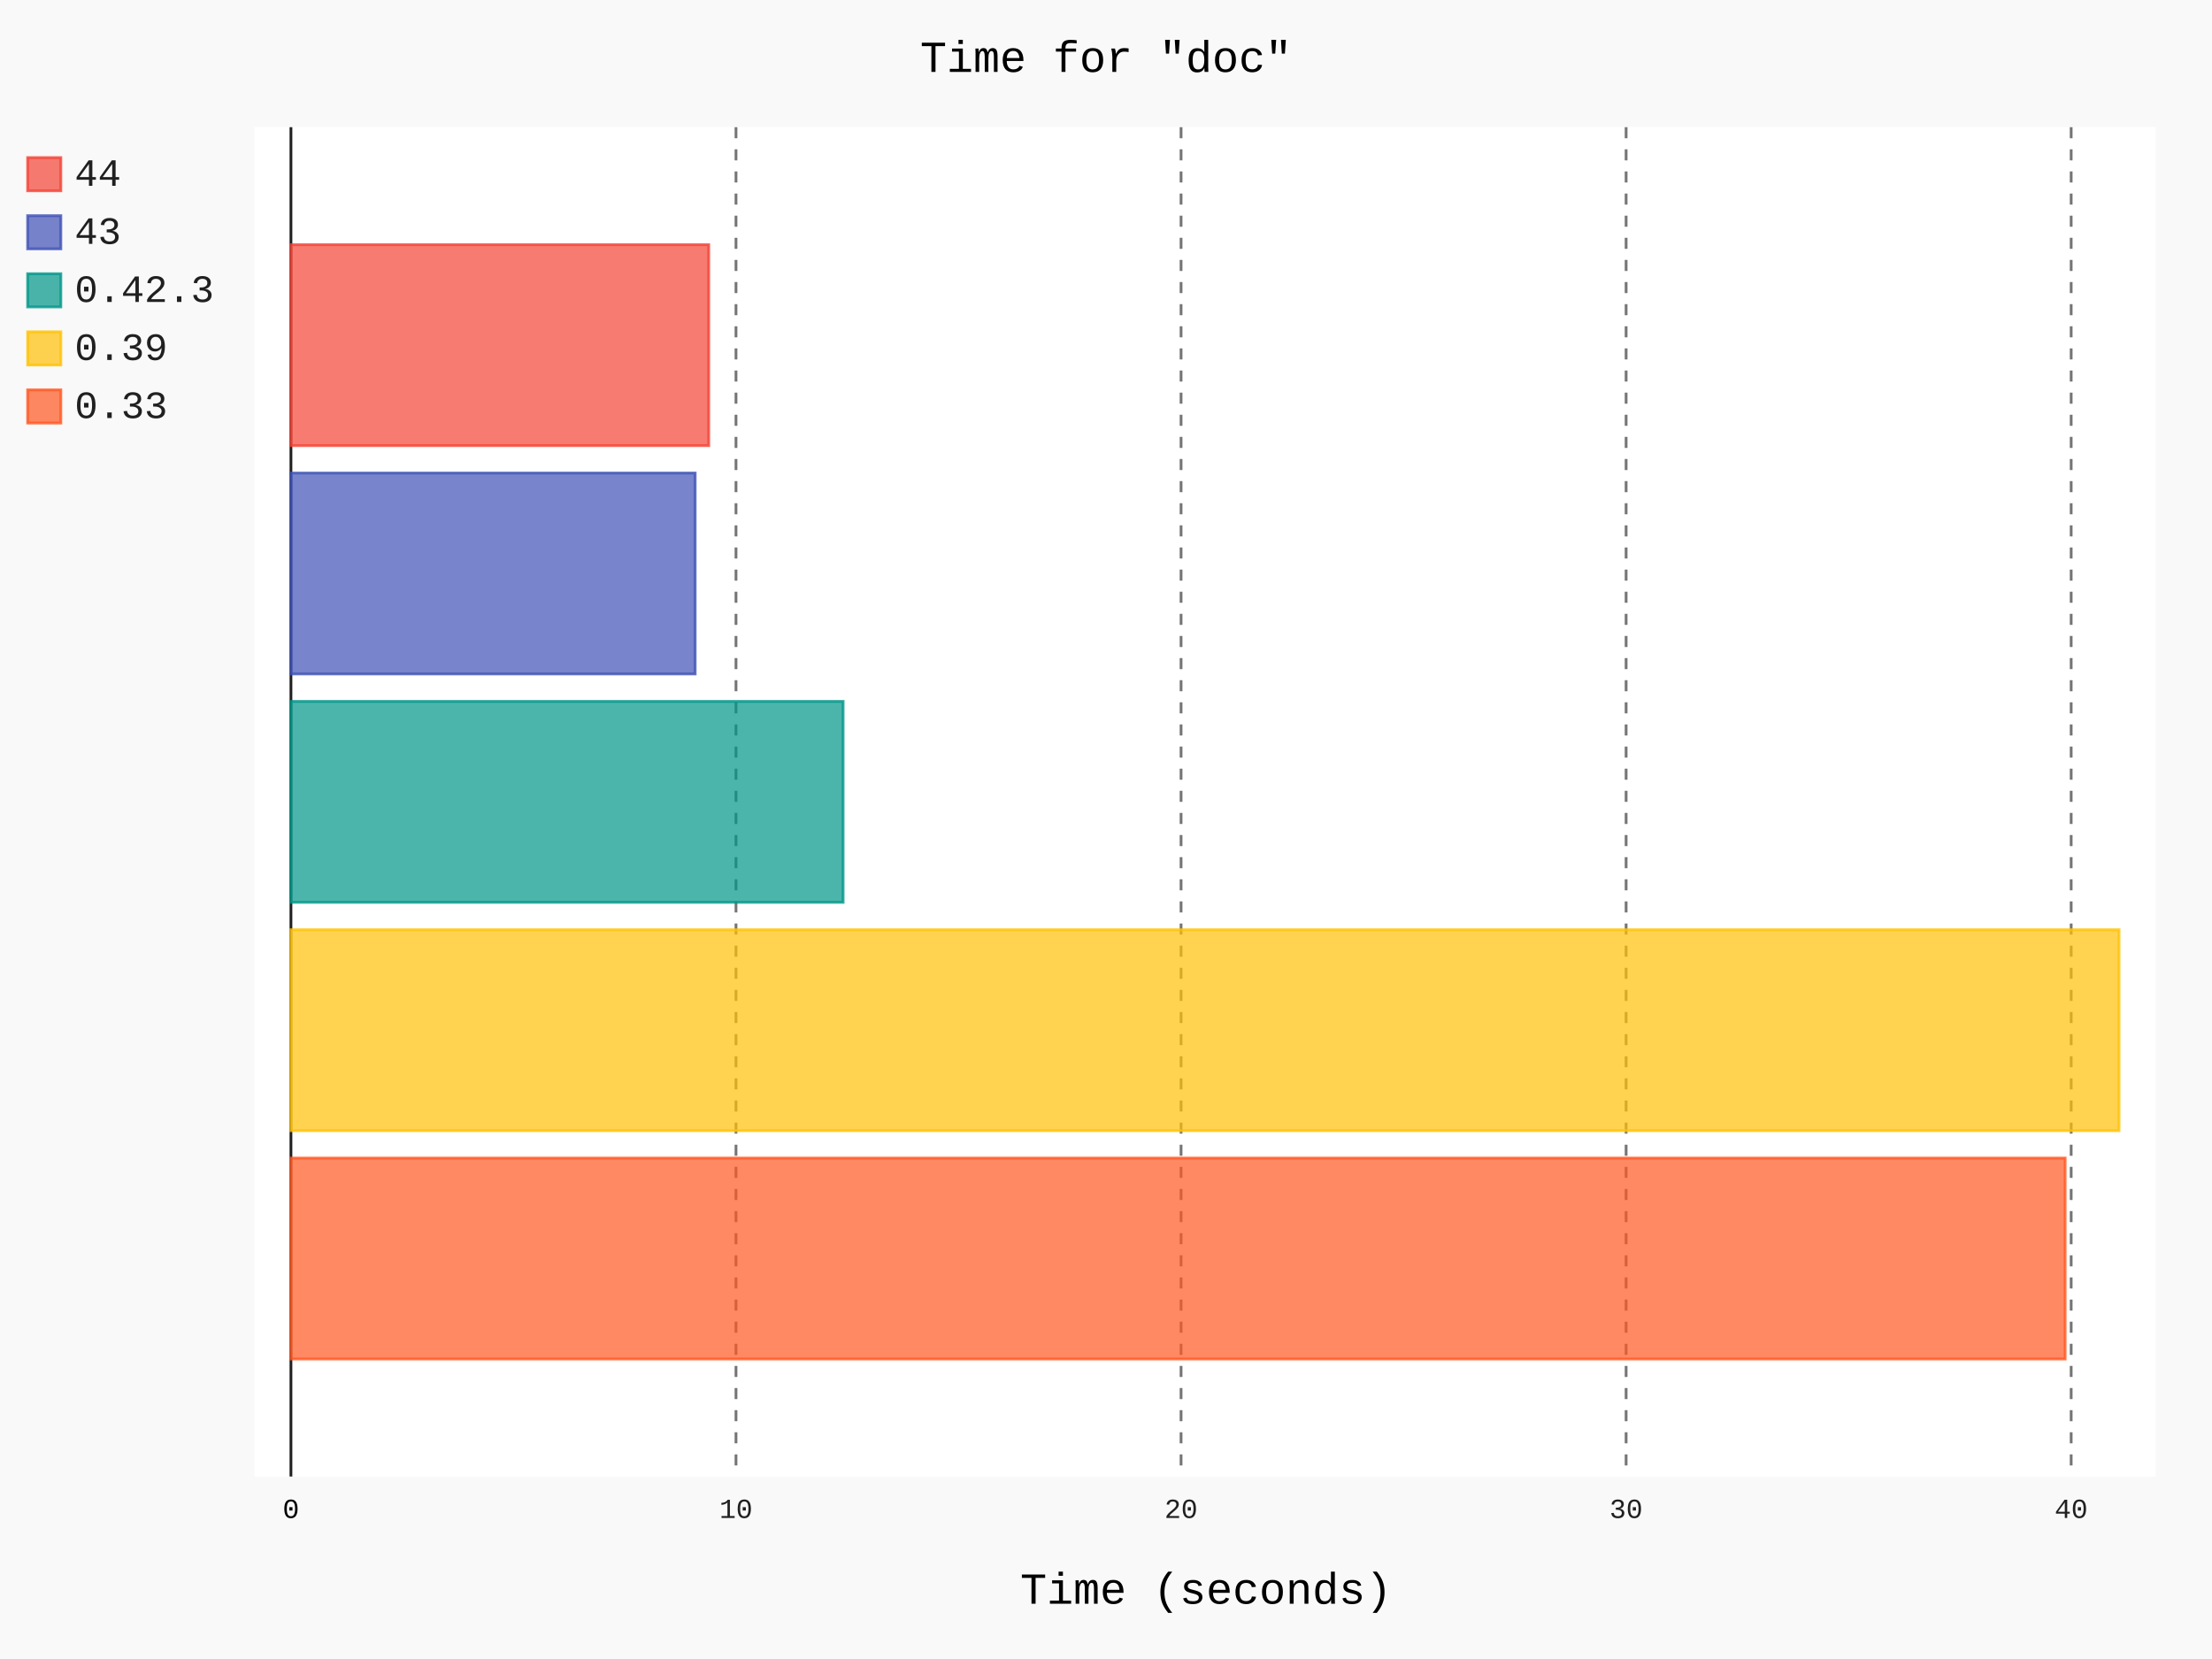
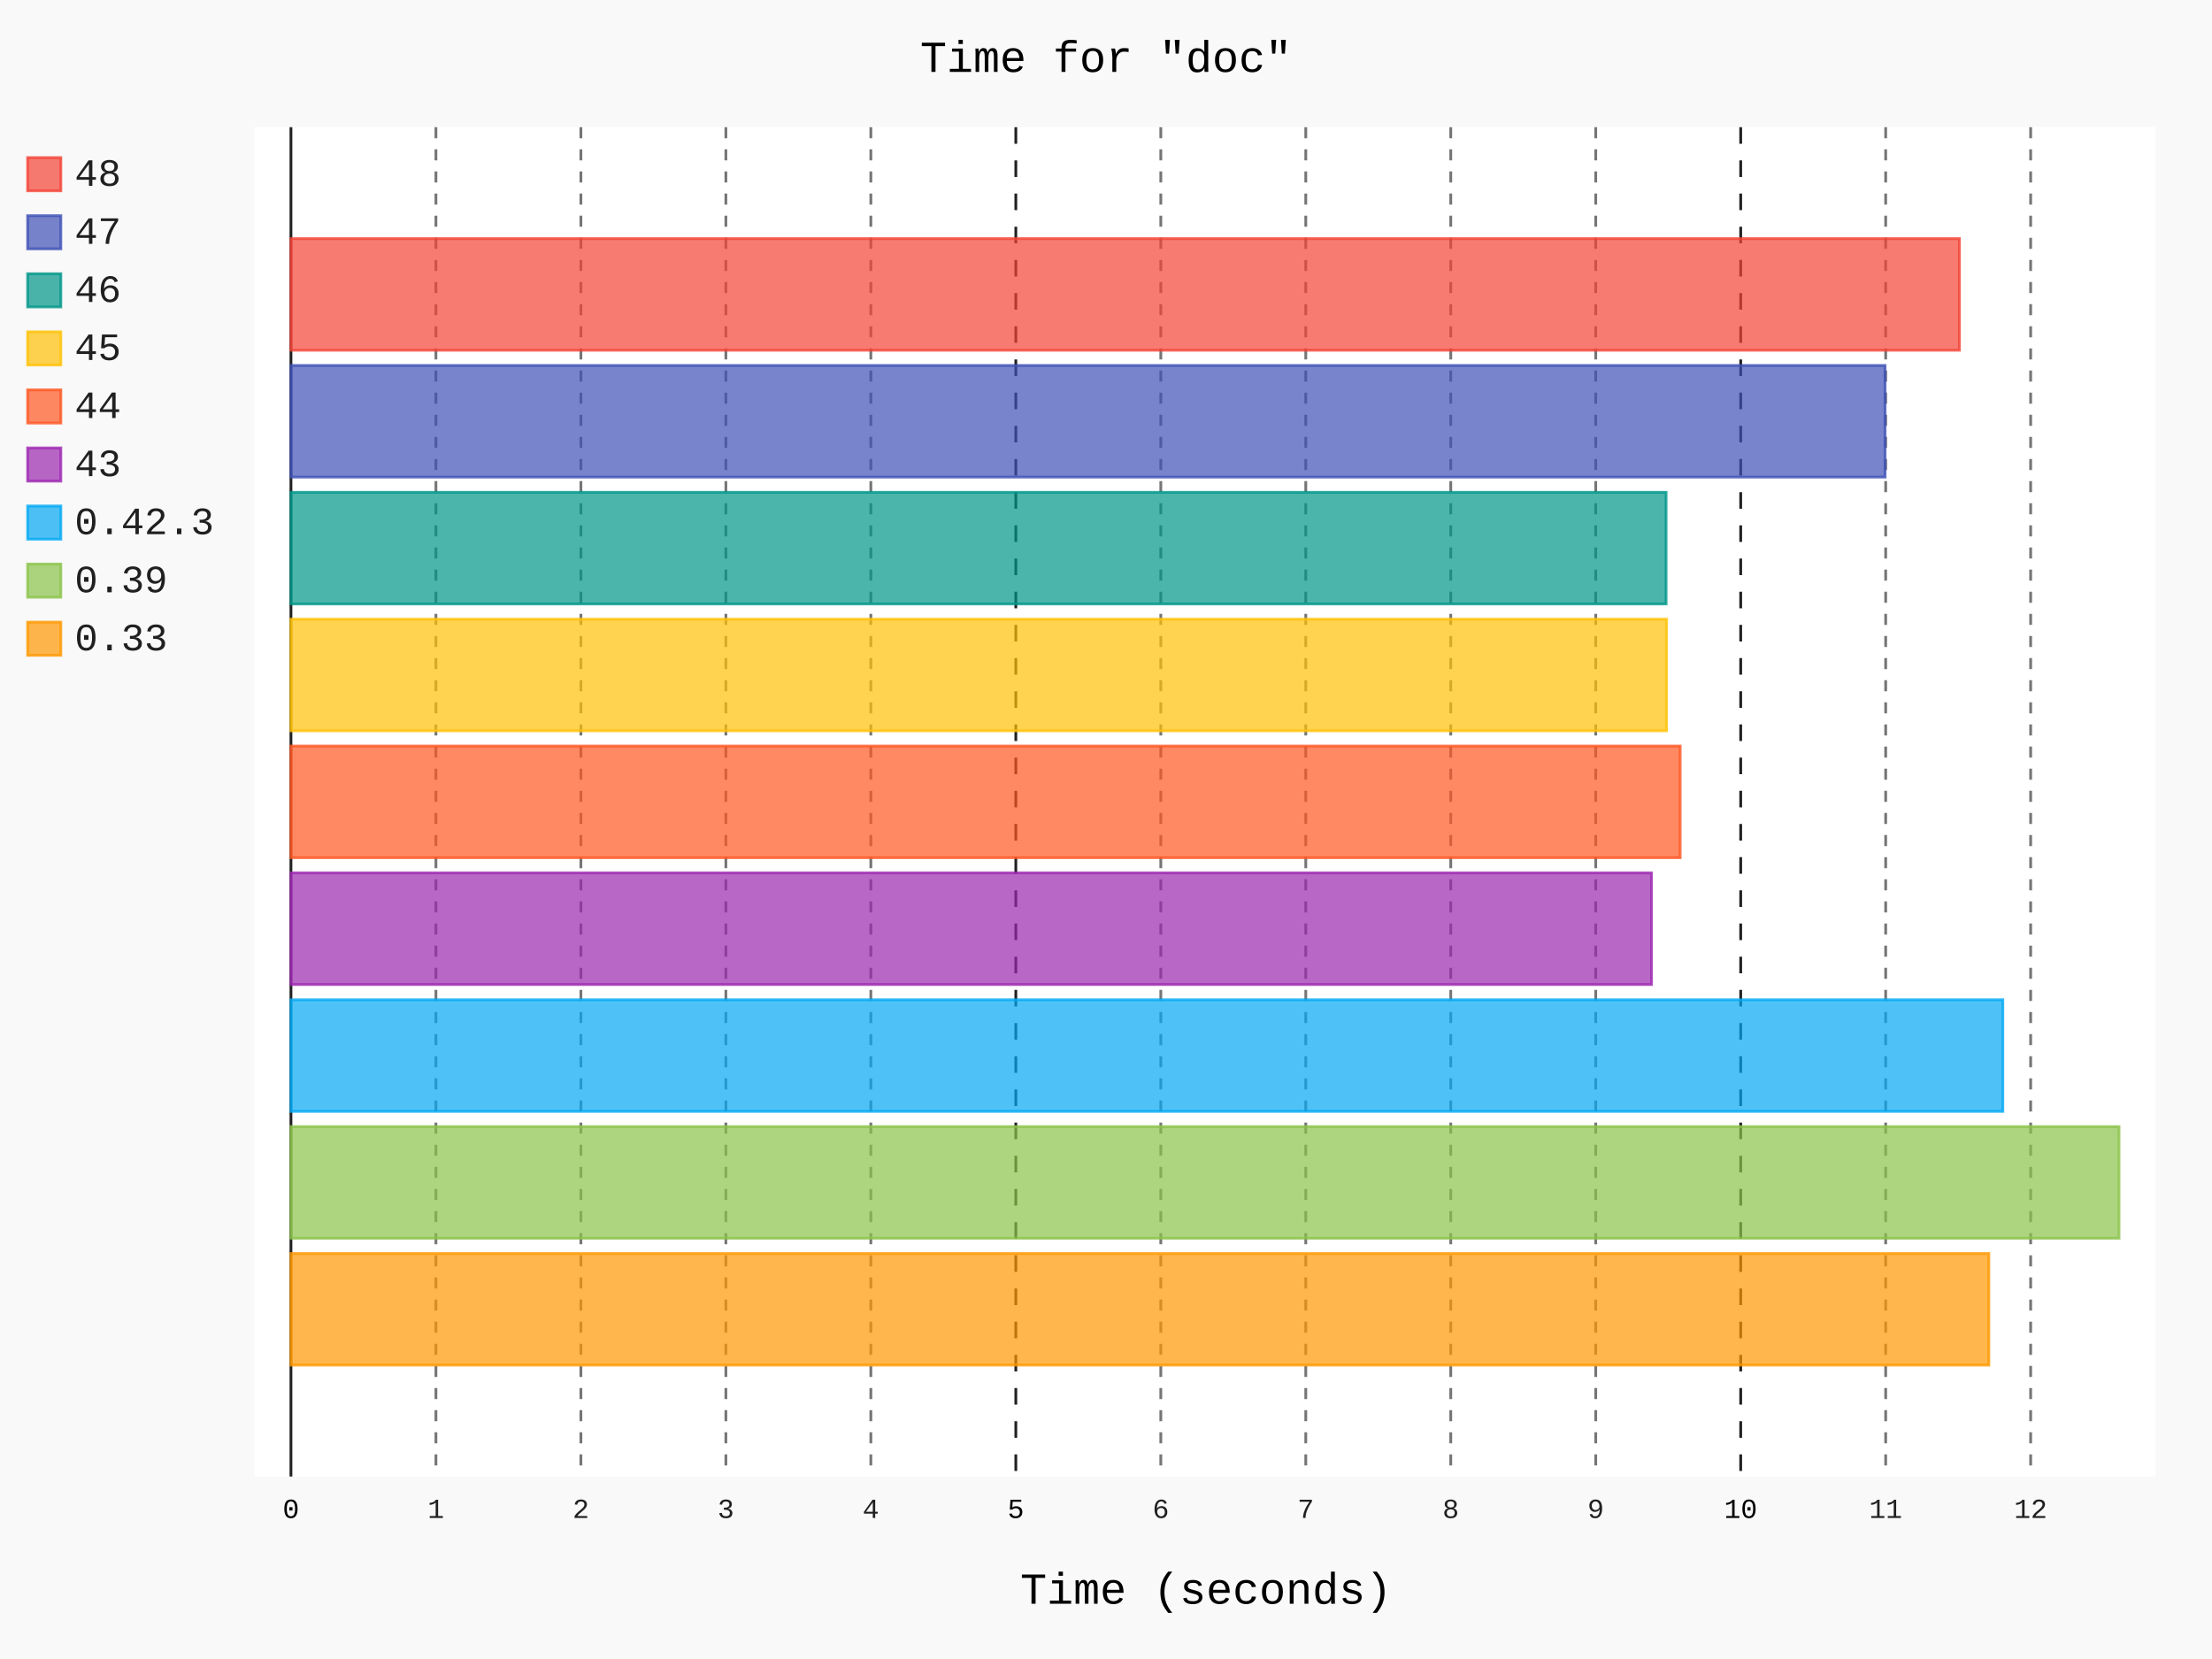
- <svg xmlns="http://www.w3.org/2000/svg" class="pygal-chart" id="chart-5d6efcc7-8fec-4717-8889-9f6022174da7" viewBox="0 0 800 600">
+ <svg xmlns="http://www.w3.org/2000/svg" class="pygal-chart" id="chart-1bb8a47d-bc65-4823-b176-32c7f727e9fa" viewBox="0 0 800 600">
  <defs>
-     <style type="text/css">#chart-5d6efcc7-8fec-4717-8889-9f6022174da7{-webkit-user-select:none;-webkit-font-smoothing:antialiased;font-family:Consolas,"Liberation Mono",Menlo,Courier,monospace}#chart-5d6efcc7-8fec-4717-8889-9f6022174da7 .title{font-family:Consolas,"Liberation Mono",Menlo,Courier,monospace;font-size:16px}#chart-5d6efcc7-8fec-4717-8889-9f6022174da7 .legends .legend text{font-family:Consolas,"Liberation Mono",Menlo,Courier,monospace;font-size:14px}#chart-5d6efcc7-8fec-4717-8889-9f6022174da7 .axis text{font-family:Consolas,"Liberation Mono",Menlo,Courier,monospace;font-size:10px}#chart-5d6efcc7-8fec-4717-8889-9f6022174da7 .axis text.major{font-family:Consolas,"Liberation Mono",Menlo,Courier,monospace;font-size:10px}#chart-5d6efcc7-8fec-4717-8889-9f6022174da7 .text-overlay text.value{font-family:Consolas,"Liberation Mono",Menlo,Courier,monospace;font-size:16px}#chart-5d6efcc7-8fec-4717-8889-9f6022174da7 .text-overlay text.label{font-family:Consolas,"Liberation Mono",Menlo,Courier,monospace;font-size:10px}#chart-5d6efcc7-8fec-4717-8889-9f6022174da7 .tooltip{font-family:Consolas,"Liberation Mono",Menlo,Courier,monospace;font-size:14px}#chart-5d6efcc7-8fec-4717-8889-9f6022174da7 text.no_data{font-family:Consolas,"Liberation Mono",Menlo,Courier,monospace;font-size:64px}
- #chart-5d6efcc7-8fec-4717-8889-9f6022174da7{background-color:rgba(249,249,249,1)}#chart-5d6efcc7-8fec-4717-8889-9f6022174da7 path,#chart-5d6efcc7-8fec-4717-8889-9f6022174da7 line,#chart-5d6efcc7-8fec-4717-8889-9f6022174da7 rect,#chart-5d6efcc7-8fec-4717-8889-9f6022174da7 circle{-webkit-transition:150ms;-moz-transition:150ms;transition:150ms}#chart-5d6efcc7-8fec-4717-8889-9f6022174da7 .graph &gt; .background{fill:rgba(249,249,249,1)}#chart-5d6efcc7-8fec-4717-8889-9f6022174da7 .plot &gt; .background{fill:rgba(255,255,255,1)}#chart-5d6efcc7-8fec-4717-8889-9f6022174da7 .graph{fill:rgba(0,0,0,.87)}#chart-5d6efcc7-8fec-4717-8889-9f6022174da7 text.no_data{fill:rgba(0,0,0,1)}#chart-5d6efcc7-8fec-4717-8889-9f6022174da7 .title{fill:rgba(0,0,0,1)}#chart-5d6efcc7-8fec-4717-8889-9f6022174da7 .legends .legend text{fill:rgba(0,0,0,.87)}#chart-5d6efcc7-8fec-4717-8889-9f6022174da7 .legends .legend:hover text{fill:rgba(0,0,0,1)}#chart-5d6efcc7-8fec-4717-8889-9f6022174da7 .axis .line{stroke:rgba(0,0,0,1)}#chart-5d6efcc7-8fec-4717-8889-9f6022174da7 .axis .guide.line{stroke:rgba(0,0,0,.54)}#chart-5d6efcc7-8fec-4717-8889-9f6022174da7 .axis .major.line{stroke:rgba(0,0,0,.87)}#chart-5d6efcc7-8fec-4717-8889-9f6022174da7 .axis text.major{fill:rgba(0,0,0,1)}#chart-5d6efcc7-8fec-4717-8889-9f6022174da7 .axis.y .guides:hover .guide.line,#chart-5d6efcc7-8fec-4717-8889-9f6022174da7 .line-graph .axis.x .guides:hover .guide.line,#chart-5d6efcc7-8fec-4717-8889-9f6022174da7 .stackedline-graph .axis.x .guides:hover .guide.line,#chart-5d6efcc7-8fec-4717-8889-9f6022174da7 .xy-graph .axis.x .guides:hover .guide.line{stroke:rgba(0,0,0,1)}#chart-5d6efcc7-8fec-4717-8889-9f6022174da7 .axis .guides:hover text{fill:rgba(0,0,0,1)}#chart-5d6efcc7-8fec-4717-8889-9f6022174da7 .reactive{fill-opacity:.7;stroke-opacity:.8}#chart-5d6efcc7-8fec-4717-8889-9f6022174da7 .ci{stroke:rgba(0,0,0,.87)}#chart-5d6efcc7-8fec-4717-8889-9f6022174da7 .reactive.active,#chart-5d6efcc7-8fec-4717-8889-9f6022174da7 .active .reactive{fill-opacity:.8;stroke-opacity:.9;stroke-width:4}#chart-5d6efcc7-8fec-4717-8889-9f6022174da7 .ci .reactive.active{stroke-width:1.5}#chart-5d6efcc7-8fec-4717-8889-9f6022174da7 .series text{fill:rgba(0,0,0,1)}#chart-5d6efcc7-8fec-4717-8889-9f6022174da7 .tooltip rect{fill:rgba(255,255,255,1);stroke:rgba(0,0,0,1);-webkit-transition:opacity 150ms;-moz-transition:opacity 150ms;transition:opacity 150ms}#chart-5d6efcc7-8fec-4717-8889-9f6022174da7 .tooltip .label{fill:rgba(0,0,0,.87)}#chart-5d6efcc7-8fec-4717-8889-9f6022174da7 .tooltip .label{fill:rgba(0,0,0,.87)}#chart-5d6efcc7-8fec-4717-8889-9f6022174da7 .tooltip .legend{font-size:.8em;fill:rgba(0,0,0,.54)}#chart-5d6efcc7-8fec-4717-8889-9f6022174da7 .tooltip .x_label{font-size:.6em;fill:rgba(0,0,0,1)}#chart-5d6efcc7-8fec-4717-8889-9f6022174da7 .tooltip .xlink{font-size:.5em;text-decoration:underline}#chart-5d6efcc7-8fec-4717-8889-9f6022174da7 .tooltip .value{font-size:1.5em}#chart-5d6efcc7-8fec-4717-8889-9f6022174da7 .bound{font-size:.5em}#chart-5d6efcc7-8fec-4717-8889-9f6022174da7 .max-value{font-size:.75em;fill:rgba(0,0,0,.54)}#chart-5d6efcc7-8fec-4717-8889-9f6022174da7 .map-element{fill:rgba(255,255,255,1);stroke:rgba(0,0,0,.54) !important}#chart-5d6efcc7-8fec-4717-8889-9f6022174da7 .map-element .reactive{fill-opacity:inherit;stroke-opacity:inherit}#chart-5d6efcc7-8fec-4717-8889-9f6022174da7 .color-0,#chart-5d6efcc7-8fec-4717-8889-9f6022174da7 .color-0 a:visited{stroke:#F44336;fill:#F44336}#chart-5d6efcc7-8fec-4717-8889-9f6022174da7 .color-1,#chart-5d6efcc7-8fec-4717-8889-9f6022174da7 .color-1 a:visited{stroke:#3F51B5;fill:#3F51B5}#chart-5d6efcc7-8fec-4717-8889-9f6022174da7 .color-2,#chart-5d6efcc7-8fec-4717-8889-9f6022174da7 .color-2 a:visited{stroke:#009688;fill:#009688}#chart-5d6efcc7-8fec-4717-8889-9f6022174da7 .color-3,#chart-5d6efcc7-8fec-4717-8889-9f6022174da7 .color-3 a:visited{stroke:#FFC107;fill:#FFC107}#chart-5d6efcc7-8fec-4717-8889-9f6022174da7 .color-4,#chart-5d6efcc7-8fec-4717-8889-9f6022174da7 .color-4 a:visited{stroke:#FF5722;fill:#FF5722}#chart-5d6efcc7-8fec-4717-8889-9f6022174da7 .text-overlay .color-0 text{fill:black}#chart-5d6efcc7-8fec-4717-8889-9f6022174da7 .text-overlay .color-1 text{fill:black}#chart-5d6efcc7-8fec-4717-8889-9f6022174da7 .text-overlay .color-2 text{fill:black}#chart-5d6efcc7-8fec-4717-8889-9f6022174da7 .text-overlay .color-3 text{fill:black}#chart-5d6efcc7-8fec-4717-8889-9f6022174da7 .text-overlay .color-4 text{fill:black}
- #chart-5d6efcc7-8fec-4717-8889-9f6022174da7 text.no_data{text-anchor:middle}#chart-5d6efcc7-8fec-4717-8889-9f6022174da7 .guide.line{fill:none}#chart-5d6efcc7-8fec-4717-8889-9f6022174da7 .centered{text-anchor:middle}#chart-5d6efcc7-8fec-4717-8889-9f6022174da7 .title{text-anchor:middle}#chart-5d6efcc7-8fec-4717-8889-9f6022174da7 .legends .legend text{fill-opacity:1}#chart-5d6efcc7-8fec-4717-8889-9f6022174da7 .axis.x text{text-anchor:middle}#chart-5d6efcc7-8fec-4717-8889-9f6022174da7 .axis.x:not(.web) text[transform]{text-anchor:start}#chart-5d6efcc7-8fec-4717-8889-9f6022174da7 .axis.x:not(.web) text[transform].backwards{text-anchor:end}#chart-5d6efcc7-8fec-4717-8889-9f6022174da7 .axis.y text{text-anchor:end}#chart-5d6efcc7-8fec-4717-8889-9f6022174da7 .axis.y text[transform].backwards{text-anchor:start}#chart-5d6efcc7-8fec-4717-8889-9f6022174da7 .axis.y2 text{text-anchor:start}#chart-5d6efcc7-8fec-4717-8889-9f6022174da7 .axis.y2 text[transform].backwards{text-anchor:end}#chart-5d6efcc7-8fec-4717-8889-9f6022174da7 .axis .guide.line{stroke-dasharray:4,4}#chart-5d6efcc7-8fec-4717-8889-9f6022174da7 .axis .major.guide.line{stroke-dasharray:6,6}#chart-5d6efcc7-8fec-4717-8889-9f6022174da7 .horizontal .axis.y .guide.line,#chart-5d6efcc7-8fec-4717-8889-9f6022174da7 .horizontal .axis.y2 .guide.line,#chart-5d6efcc7-8fec-4717-8889-9f6022174da7 .vertical .axis.x .guide.line{opacity:0}#chart-5d6efcc7-8fec-4717-8889-9f6022174da7 .horizontal .axis.always_show .guide.line,#chart-5d6efcc7-8fec-4717-8889-9f6022174da7 .vertical .axis.always_show .guide.line{opacity:1 !important}#chart-5d6efcc7-8fec-4717-8889-9f6022174da7 .axis.y .guides:hover .guide.line,#chart-5d6efcc7-8fec-4717-8889-9f6022174da7 .axis.y2 .guides:hover .guide.line,#chart-5d6efcc7-8fec-4717-8889-9f6022174da7 .axis.x .guides:hover .guide.line{opacity:1}#chart-5d6efcc7-8fec-4717-8889-9f6022174da7 .axis .guides:hover text{opacity:1}#chart-5d6efcc7-8fec-4717-8889-9f6022174da7 .nofill{fill:none}#chart-5d6efcc7-8fec-4717-8889-9f6022174da7 .subtle-fill{fill-opacity:.2}#chart-5d6efcc7-8fec-4717-8889-9f6022174da7 .dot{stroke-width:1px;fill-opacity:1}#chart-5d6efcc7-8fec-4717-8889-9f6022174da7 .dot.active{stroke-width:5px}#chart-5d6efcc7-8fec-4717-8889-9f6022174da7 .dot.negative{fill:transparent}#chart-5d6efcc7-8fec-4717-8889-9f6022174da7 text,#chart-5d6efcc7-8fec-4717-8889-9f6022174da7 tspan{stroke:none !important}#chart-5d6efcc7-8fec-4717-8889-9f6022174da7 .series text.active{opacity:1}#chart-5d6efcc7-8fec-4717-8889-9f6022174da7 .tooltip rect{fill-opacity:.95;stroke-width:.5}#chart-5d6efcc7-8fec-4717-8889-9f6022174da7 .tooltip text{fill-opacity:1}#chart-5d6efcc7-8fec-4717-8889-9f6022174da7 .showable{visibility:hidden}#chart-5d6efcc7-8fec-4717-8889-9f6022174da7 .showable.shown{visibility:visible}#chart-5d6efcc7-8fec-4717-8889-9f6022174da7 .gauge-background{fill:rgba(229,229,229,1);stroke:none}#chart-5d6efcc7-8fec-4717-8889-9f6022174da7 .bg-lines{stroke:rgba(249,249,249,1);stroke-width:2px}</style>
+     <style type="text/css">#chart-1bb8a47d-bc65-4823-b176-32c7f727e9fa{-webkit-user-select:none;-webkit-font-smoothing:antialiased;font-family:Consolas,"Liberation Mono",Menlo,Courier,monospace}#chart-1bb8a47d-bc65-4823-b176-32c7f727e9fa .title{font-family:Consolas,"Liberation Mono",Menlo,Courier,monospace;font-size:16px}#chart-1bb8a47d-bc65-4823-b176-32c7f727e9fa .legends .legend text{font-family:Consolas,"Liberation Mono",Menlo,Courier,monospace;font-size:14px}#chart-1bb8a47d-bc65-4823-b176-32c7f727e9fa .axis text{font-family:Consolas,"Liberation Mono",Menlo,Courier,monospace;font-size:10px}#chart-1bb8a47d-bc65-4823-b176-32c7f727e9fa .axis text.major{font-family:Consolas,"Liberation Mono",Menlo,Courier,monospace;font-size:10px}#chart-1bb8a47d-bc65-4823-b176-32c7f727e9fa .text-overlay text.value{font-family:Consolas,"Liberation Mono",Menlo,Courier,monospace;font-size:16px}#chart-1bb8a47d-bc65-4823-b176-32c7f727e9fa .text-overlay text.label{font-family:Consolas,"Liberation Mono",Menlo,Courier,monospace;font-size:10px}#chart-1bb8a47d-bc65-4823-b176-32c7f727e9fa .tooltip{font-family:Consolas,"Liberation Mono",Menlo,Courier,monospace;font-size:14px}#chart-1bb8a47d-bc65-4823-b176-32c7f727e9fa text.no_data{font-family:Consolas,"Liberation Mono",Menlo,Courier,monospace;font-size:64px}
+ #chart-1bb8a47d-bc65-4823-b176-32c7f727e9fa{background-color:rgba(249,249,249,1)}#chart-1bb8a47d-bc65-4823-b176-32c7f727e9fa path,#chart-1bb8a47d-bc65-4823-b176-32c7f727e9fa line,#chart-1bb8a47d-bc65-4823-b176-32c7f727e9fa rect,#chart-1bb8a47d-bc65-4823-b176-32c7f727e9fa circle{-webkit-transition:150ms;-moz-transition:150ms;transition:150ms}#chart-1bb8a47d-bc65-4823-b176-32c7f727e9fa .graph &gt; .background{fill:rgba(249,249,249,1)}#chart-1bb8a47d-bc65-4823-b176-32c7f727e9fa .plot &gt; .background{fill:rgba(255,255,255,1)}#chart-1bb8a47d-bc65-4823-b176-32c7f727e9fa .graph{fill:rgba(0,0,0,.87)}#chart-1bb8a47d-bc65-4823-b176-32c7f727e9fa text.no_data{fill:rgba(0,0,0,1)}#chart-1bb8a47d-bc65-4823-b176-32c7f727e9fa .title{fill:rgba(0,0,0,1)}#chart-1bb8a47d-bc65-4823-b176-32c7f727e9fa .legends .legend text{fill:rgba(0,0,0,.87)}#chart-1bb8a47d-bc65-4823-b176-32c7f727e9fa .legends .legend:hover text{fill:rgba(0,0,0,1)}#chart-1bb8a47d-bc65-4823-b176-32c7f727e9fa .axis .line{stroke:rgba(0,0,0,1)}#chart-1bb8a47d-bc65-4823-b176-32c7f727e9fa .axis .guide.line{stroke:rgba(0,0,0,.54)}#chart-1bb8a47d-bc65-4823-b176-32c7f727e9fa .axis .major.line{stroke:rgba(0,0,0,.87)}#chart-1bb8a47d-bc65-4823-b176-32c7f727e9fa .axis text.major{fill:rgba(0,0,0,1)}#chart-1bb8a47d-bc65-4823-b176-32c7f727e9fa .axis.y .guides:hover .guide.line,#chart-1bb8a47d-bc65-4823-b176-32c7f727e9fa .line-graph .axis.x .guides:hover .guide.line,#chart-1bb8a47d-bc65-4823-b176-32c7f727e9fa .stackedline-graph .axis.x .guides:hover .guide.line,#chart-1bb8a47d-bc65-4823-b176-32c7f727e9fa .xy-graph .axis.x .guides:hover .guide.line{stroke:rgba(0,0,0,1)}#chart-1bb8a47d-bc65-4823-b176-32c7f727e9fa .axis .guides:hover text{fill:rgba(0,0,0,1)}#chart-1bb8a47d-bc65-4823-b176-32c7f727e9fa .reactive{fill-opacity:.7;stroke-opacity:.8}#chart-1bb8a47d-bc65-4823-b176-32c7f727e9fa .ci{stroke:rgba(0,0,0,.87)}#chart-1bb8a47d-bc65-4823-b176-32c7f727e9fa .reactive.active,#chart-1bb8a47d-bc65-4823-b176-32c7f727e9fa .active .reactive{fill-opacity:.8;stroke-opacity:.9;stroke-width:4}#chart-1bb8a47d-bc65-4823-b176-32c7f727e9fa .ci .reactive.active{stroke-width:1.5}#chart-1bb8a47d-bc65-4823-b176-32c7f727e9fa .series text{fill:rgba(0,0,0,1)}#chart-1bb8a47d-bc65-4823-b176-32c7f727e9fa .tooltip rect{fill:rgba(255,255,255,1);stroke:rgba(0,0,0,1);-webkit-transition:opacity 150ms;-moz-transition:opacity 150ms;transition:opacity 150ms}#chart-1bb8a47d-bc65-4823-b176-32c7f727e9fa .tooltip .label{fill:rgba(0,0,0,.87)}#chart-1bb8a47d-bc65-4823-b176-32c7f727e9fa .tooltip .label{fill:rgba(0,0,0,.87)}#chart-1bb8a47d-bc65-4823-b176-32c7f727e9fa .tooltip .legend{font-size:.8em;fill:rgba(0,0,0,.54)}#chart-1bb8a47d-bc65-4823-b176-32c7f727e9fa .tooltip .x_label{font-size:.6em;fill:rgba(0,0,0,1)}#chart-1bb8a47d-bc65-4823-b176-32c7f727e9fa .tooltip .xlink{font-size:.5em;text-decoration:underline}#chart-1bb8a47d-bc65-4823-b176-32c7f727e9fa .tooltip .value{font-size:1.5em}#chart-1bb8a47d-bc65-4823-b176-32c7f727e9fa .bound{font-size:.5em}#chart-1bb8a47d-bc65-4823-b176-32c7f727e9fa .max-value{font-size:.75em;fill:rgba(0,0,0,.54)}#chart-1bb8a47d-bc65-4823-b176-32c7f727e9fa .map-element{fill:rgba(255,255,255,1);stroke:rgba(0,0,0,.54) !important}#chart-1bb8a47d-bc65-4823-b176-32c7f727e9fa .map-element .reactive{fill-opacity:inherit;stroke-opacity:inherit}#chart-1bb8a47d-bc65-4823-b176-32c7f727e9fa .color-0,#chart-1bb8a47d-bc65-4823-b176-32c7f727e9fa .color-0 a:visited{stroke:#F44336;fill:#F44336}#chart-1bb8a47d-bc65-4823-b176-32c7f727e9fa .color-1,#chart-1bb8a47d-bc65-4823-b176-32c7f727e9fa .color-1 a:visited{stroke:#3F51B5;fill:#3F51B5}#chart-1bb8a47d-bc65-4823-b176-32c7f727e9fa .color-2,#chart-1bb8a47d-bc65-4823-b176-32c7f727e9fa .color-2 a:visited{stroke:#009688;fill:#009688}#chart-1bb8a47d-bc65-4823-b176-32c7f727e9fa .color-3,#chart-1bb8a47d-bc65-4823-b176-32c7f727e9fa .color-3 a:visited{stroke:#FFC107;fill:#FFC107}#chart-1bb8a47d-bc65-4823-b176-32c7f727e9fa .color-4,#chart-1bb8a47d-bc65-4823-b176-32c7f727e9fa .color-4 a:visited{stroke:#FF5722;fill:#FF5722}#chart-1bb8a47d-bc65-4823-b176-32c7f727e9fa .color-5,#chart-1bb8a47d-bc65-4823-b176-32c7f727e9fa .color-5 a:visited{stroke:#9C27B0;fill:#9C27B0}#chart-1bb8a47d-bc65-4823-b176-32c7f727e9fa .color-6,#chart-1bb8a47d-bc65-4823-b176-32c7f727e9fa .color-6 a:visited{stroke:#03A9F4;fill:#03A9F4}#chart-1bb8a47d-bc65-4823-b176-32c7f727e9fa .color-7,#chart-1bb8a47d-bc65-4823-b176-32c7f727e9fa .color-7 a:visited{stroke:#8BC34A;fill:#8BC34A}#chart-1bb8a47d-bc65-4823-b176-32c7f727e9fa .color-8,#chart-1bb8a47d-bc65-4823-b176-32c7f727e9fa .color-8 a:visited{stroke:#FF9800;fill:#FF9800}#chart-1bb8a47d-bc65-4823-b176-32c7f727e9fa .text-overlay .color-0 text{fill:black}#chart-1bb8a47d-bc65-4823-b176-32c7f727e9fa .text-overlay .color-1 text{fill:black}#chart-1bb8a47d-bc65-4823-b176-32c7f727e9fa .text-overlay .color-2 text{fill:black}#chart-1bb8a47d-bc65-4823-b176-32c7f727e9fa .text-overlay .color-3 text{fill:black}#chart-1bb8a47d-bc65-4823-b176-32c7f727e9fa .text-overlay .color-4 text{fill:black}#chart-1bb8a47d-bc65-4823-b176-32c7f727e9fa .text-overlay .color-5 text{fill:black}#chart-1bb8a47d-bc65-4823-b176-32c7f727e9fa .text-overlay .color-6 text{fill:black}#chart-1bb8a47d-bc65-4823-b176-32c7f727e9fa .text-overlay .color-7 text{fill:black}#chart-1bb8a47d-bc65-4823-b176-32c7f727e9fa .text-overlay .color-8 text{fill:black}
+ #chart-1bb8a47d-bc65-4823-b176-32c7f727e9fa text.no_data{text-anchor:middle}#chart-1bb8a47d-bc65-4823-b176-32c7f727e9fa .guide.line{fill:none}#chart-1bb8a47d-bc65-4823-b176-32c7f727e9fa .centered{text-anchor:middle}#chart-1bb8a47d-bc65-4823-b176-32c7f727e9fa .title{text-anchor:middle}#chart-1bb8a47d-bc65-4823-b176-32c7f727e9fa .legends .legend text{fill-opacity:1}#chart-1bb8a47d-bc65-4823-b176-32c7f727e9fa .axis.x text{text-anchor:middle}#chart-1bb8a47d-bc65-4823-b176-32c7f727e9fa .axis.x:not(.web) text[transform]{text-anchor:start}#chart-1bb8a47d-bc65-4823-b176-32c7f727e9fa .axis.x:not(.web) text[transform].backwards{text-anchor:end}#chart-1bb8a47d-bc65-4823-b176-32c7f727e9fa .axis.y text{text-anchor:end}#chart-1bb8a47d-bc65-4823-b176-32c7f727e9fa .axis.y text[transform].backwards{text-anchor:start}#chart-1bb8a47d-bc65-4823-b176-32c7f727e9fa .axis.y2 text{text-anchor:start}#chart-1bb8a47d-bc65-4823-b176-32c7f727e9fa .axis.y2 text[transform].backwards{text-anchor:end}#chart-1bb8a47d-bc65-4823-b176-32c7f727e9fa .axis .guide.line{stroke-dasharray:4,4}#chart-1bb8a47d-bc65-4823-b176-32c7f727e9fa .axis .major.guide.line{stroke-dasharray:6,6}#chart-1bb8a47d-bc65-4823-b176-32c7f727e9fa .horizontal .axis.y .guide.line,#chart-1bb8a47d-bc65-4823-b176-32c7f727e9fa .horizontal .axis.y2 .guide.line,#chart-1bb8a47d-bc65-4823-b176-32c7f727e9fa .vertical .axis.x .guide.line{opacity:0}#chart-1bb8a47d-bc65-4823-b176-32c7f727e9fa .horizontal .axis.always_show .guide.line,#chart-1bb8a47d-bc65-4823-b176-32c7f727e9fa .vertical .axis.always_show .guide.line{opacity:1 !important}#chart-1bb8a47d-bc65-4823-b176-32c7f727e9fa .axis.y .guides:hover .guide.line,#chart-1bb8a47d-bc65-4823-b176-32c7f727e9fa .axis.y2 .guides:hover .guide.line,#chart-1bb8a47d-bc65-4823-b176-32c7f727e9fa .axis.x .guides:hover .guide.line{opacity:1}#chart-1bb8a47d-bc65-4823-b176-32c7f727e9fa .axis .guides:hover text{opacity:1}#chart-1bb8a47d-bc65-4823-b176-32c7f727e9fa .nofill{fill:none}#chart-1bb8a47d-bc65-4823-b176-32c7f727e9fa .subtle-fill{fill-opacity:.2}#chart-1bb8a47d-bc65-4823-b176-32c7f727e9fa .dot{stroke-width:1px;fill-opacity:1}#chart-1bb8a47d-bc65-4823-b176-32c7f727e9fa .dot.active{stroke-width:5px}#chart-1bb8a47d-bc65-4823-b176-32c7f727e9fa .dot.negative{fill:transparent}#chart-1bb8a47d-bc65-4823-b176-32c7f727e9fa text,#chart-1bb8a47d-bc65-4823-b176-32c7f727e9fa tspan{stroke:none !important}#chart-1bb8a47d-bc65-4823-b176-32c7f727e9fa .series text.active{opacity:1}#chart-1bb8a47d-bc65-4823-b176-32c7f727e9fa .tooltip rect{fill-opacity:.95;stroke-width:.5}#chart-1bb8a47d-bc65-4823-b176-32c7f727e9fa .tooltip text{fill-opacity:1}#chart-1bb8a47d-bc65-4823-b176-32c7f727e9fa .showable{visibility:hidden}#chart-1bb8a47d-bc65-4823-b176-32c7f727e9fa .showable.shown{visibility:visible}#chart-1bb8a47d-bc65-4823-b176-32c7f727e9fa .gauge-background{fill:rgba(229,229,229,1);stroke:none}#chart-1bb8a47d-bc65-4823-b176-32c7f727e9fa .bg-lines{stroke:rgba(249,249,249,1);stroke-width:2px}</style>
  </defs>
  <g class="graph horizontalbar-graph horizontal">
    <rect class="background" height="600" width="800" x="0" y="0" />
    <g class="plot" transform="translate(92, 46)">
      <rect class="background" height="488" width="687.6" x="0" y="0" />
      <g class="axis x always_show">
        <g class="guides">
          <path class="axis major line" d="M13.223 0 v488" />
          <text class="major" x="13.223" y="503.0">0</text>
        </g>
        <g class="guides">
-           <path class="guide line" d="M174.183 0 v488" />
-           <text class="" x="174.183" y="503.0">10</text>
-         </g>
-         <g class="guides">
-           <path class="guide line" d="M335.144 0 v488" />
-           <text class="" x="335.144" y="503.0">20</text>
-         </g>
-         <g class="guides">
-           <path class="guide line" d="M496.104 0 v488" />
-           <text class="" x="496.104" y="503.0">30</text>
-         </g>
-         <g class="guides">
-           <path class="guide line" d="M657.064 0 v488" />
-           <text class="" x="657.064" y="503.0">40</text>
+           <path class="guide line" d="M65.656 0 v488" />
+           <text class="" x="65.656" y="503.0">1</text>
+         </g>
+         <g class="guides">
+           <path class="guide line" d="M118.088 0 v488" />
+           <text class="" x="118.088" y="503.0">2</text>
+         </g>
+         <g class="guides">
+           <path class="guide line" d="M170.521 0 v488" />
+           <text class="" x="170.521" y="503.0">3</text>
+         </g>
+         <g class="guides">
+           <path class="guide line" d="M222.953 0 v488" />
+           <text class="" x="222.953" y="503.0">4</text>
+         </g>
+         <g class="guides">
+           <path class="major guide line" d="M275.386 0 v488" />
+           <text class="major" x="275.386" y="503.0">5</text>
+         </g>
+         <g class="guides">
+           <path class="guide line" d="M327.819 0 v488" />
+           <text class="" x="327.819" y="503.0">6</text>
+         </g>
+         <g class="guides">
+           <path class="guide line" d="M380.251 0 v488" />
+           <text class="" x="380.251" y="503.0">7</text>
+         </g>
+         <g class="guides">
+           <path class="guide line" d="M432.684 0 v488" />
+           <text class="" x="432.684" y="503.0">8</text>
+         </g>
+         <g class="guides">
+           <path class="guide line" d="M485.116 0 v488" />
+           <text class="" x="485.116" y="503.0">9</text>
+         </g>
+         <g class="guides">
+           <path class="major guide line" d="M537.549 0 v488" />
+           <text class="major" x="537.549" y="503.0">10</text>
+         </g>
+         <g class="guides">
+           <path class="guide line" d="M589.981 0 v488" />
+           <text class="" x="589.981" y="503.0">11</text>
+         </g>
+         <g class="guides">
+           <path class="guide line" d="M642.414 0 v488" />
+           <text class="" x="642.414" y="503.0">12</text>
+         </g>
+       </g>
+       <g class="series serie-8 color-8">
+         <g class="bars">
+           <g class="bar">
+             <rect class="rect reactive tooltip-trigger" height="40.375" rx="0" ry="0" width="614.069" x="13.223" y="407.334" />
+           </g>
+         </g>
+       </g>
+       <g class="series serie-7 color-7">
+         <g class="bars">
+           <g class="bar">
+             <rect class="rect reactive tooltip-trigger" height="40.375" rx="0" ry="0" width="661.154" x="13.223" y="361.454" />
+           </g>
+         </g>
+       </g>
+       <g class="series serie-6 color-6">
+         <g class="bars">
+           <g class="bar">
+             <rect class="rect reactive tooltip-trigger" height="40.375" rx="0" ry="0" width="619.124" x="13.223" y="315.573" />
+           </g>
+         </g>
+       </g>
+       <g class="series serie-5 color-5">
+         <g class="bars">
+           <g class="bar">
+             <rect class="rect reactive tooltip-trigger" height="40.375" rx="0" ry="0" width="492.069" x="13.223" y="269.693" />
+           </g>
        </g>
      </g>
      <g class="series serie-4 color-4">
        <g class="bars">
          <g class="bar">
-             <rect class="rect reactive tooltip-trigger" height="72.674" rx="0" ry="0" width="641.668" x="13.223" y="372.832" />
+             <rect class="rect reactive tooltip-trigger" height="40.375" rx="0" ry="0" width="502.44" x="13.223" y="223.813" />
          </g>
        </g>
      </g>
      <g class="series serie-3 color-3">
        <g class="bars">
          <g class="bar">
-             <rect class="rect reactive tooltip-trigger" height="72.674" rx="0" ry="0" width="661.154" x="13.223" y="290.247" />
+             <rect class="rect reactive tooltip-trigger" height="40.375" rx="0" ry="0" width="497.507" x="13.223" y="177.932" />
          </g>
        </g>
      </g>
      <g class="series serie-2 color-2">
        <g class="bars">
          <g class="bar">
-             <rect class="rect reactive tooltip-trigger" height="72.674" rx="0" ry="0" width="199.703" x="13.223" y="207.663" />
+             <rect class="rect reactive tooltip-trigger" height="40.375" rx="0" ry="0" width="497.344" x="13.223" y="132.052" />
          </g>
        </g>
      </g>
      <g class="series serie-1 color-1">
        <g class="bars">
          <g class="bar">
-             <rect class="rect reactive tooltip-trigger" height="72.674" rx="0" ry="0" width="146.197" x="13.223" y="125.078" />
+             <rect class="rect reactive tooltip-trigger" height="40.375" rx="0" ry="0" width="576.543" x="13.223" y="86.172" />
          </g>
        </g>
      </g>
      <g class="series serie-0 color-0">
        <g class="bars">
          <g class="bar">
-             <rect class="rect reactive tooltip-trigger" height="72.674" rx="0" ry="0" width="151.106" x="13.223" y="42.494" />
+             <rect class="rect reactive tooltip-trigger" height="40.375" rx="0" ry="0" width="603.436" x="13.223" y="40.291" />
          </g>
        </g>
      </g>
    </g>
    <g class="titles">
      <text class="title plot_title" x="400.0" y="26">Time for "doc"</text>
      <text class="title" x="436.2" y="580">Time (seconds)</text>
    </g>
    <g class="plot overlay" transform="translate(92, 46)">
+       <g class="series serie-8 color-8" />
+       <g class="series serie-7 color-7" />
+       <g class="series serie-6 color-6" />
+       <g class="series serie-5 color-5" />
      <g class="series serie-4 color-4" />
      <g class="series serie-3 color-3" />
      <g class="series serie-2 color-2" />
      <g class="series serie-1 color-1" />
      <g class="series serie-0 color-0" />
    </g>
    <g class="plot text-overlay" transform="translate(92, 46)">
+       <g class="series serie-8 color-8" />
+       <g class="series serie-7 color-7" />
+       <g class="series serie-6 color-6" />
+       <g class="series serie-5 color-5" />
      <g class="series serie-4 color-4" />
      <g class="series serie-3 color-3" />
      <g class="series serie-2 color-2" />
      <g class="series serie-1 color-1" />
      <g class="series serie-0 color-0" />
    </g>
    <g class="plot tooltip-overlay" transform="translate(92, 46)">
      <g class="tooltip" style="opacity: 0" transform="translate(0 0)">
        <rect class="tooltip-box" height="0" rx="0" ry="0" width="0" />
        <g class="text" />
      </g>
    </g>
    <g class="legends" transform="translate(10, 56)">
      <g class="legend reactive activate-serie" id="activate-serie-0">
        <rect class="color-0 reactive" height="12" width="12" x="0.0" y="1.0" />
-         <text x="17.0" y="11.2">44</text>
+         <text x="17.0" y="11.2">48</text>
      </g>
      <g class="legend reactive activate-serie" id="activate-serie-1">
        <rect class="color-1 reactive" height="12" width="12" x="0.0" y="22.0" />
-         <text x="17.0" y="32.2">43</text>
+         <text x="17.0" y="32.2">47</text>
      </g>
      <g class="legend reactive activate-serie" id="activate-serie-2">
        <rect class="color-2 reactive" height="12" width="12" x="0.0" y="43.0" />
-         <text x="17.0" y="53.2">0.42.3</text>
+         <text x="17.0" y="53.2">46</text>
      </g>
      <g class="legend reactive activate-serie" id="activate-serie-3">
        <rect class="color-3 reactive" height="12" width="12" x="0.0" y="64.0" />
-         <text x="17.0" y="74.2">0.39</text>
+         <text x="17.0" y="74.2">45</text>
      </g>
      <g class="legend reactive activate-serie" id="activate-serie-4">
        <rect class="color-4 reactive" height="12" width="12" x="0.0" y="85.0" />
-         <text x="17.0" y="95.2">0.33</text>
+         <text x="17.0" y="95.2">44</text>
+       </g>
+       <g class="legend reactive activate-serie" id="activate-serie-5">
+         <rect class="color-5 reactive" height="12" width="12" x="0.0" y="106.0" />
+         <text x="17.0" y="116.2">43</text>
+       </g>
+       <g class="legend reactive activate-serie" id="activate-serie-6">
+         <rect class="color-6 reactive" height="12" width="12" x="0.0" y="127.0" />
+         <text x="17.0" y="137.2">0.42.3</text>
+       </g>
+       <g class="legend reactive activate-serie" id="activate-serie-7">
+         <rect class="color-7 reactive" height="12" width="12" x="0.0" y="148.0" />
+         <text x="17.0" y="158.2">0.39</text>
+       </g>
+       <g class="legend reactive activate-serie" id="activate-serie-8">
+         <rect class="color-8 reactive" height="12" width="12" x="0.0" y="169.0" />
+         <text x="17.0" y="179.2">0.33</text>
      </g>
    </g>
    <g class="legends" transform="translate(790, 56)" />
  </g>
</svg>
